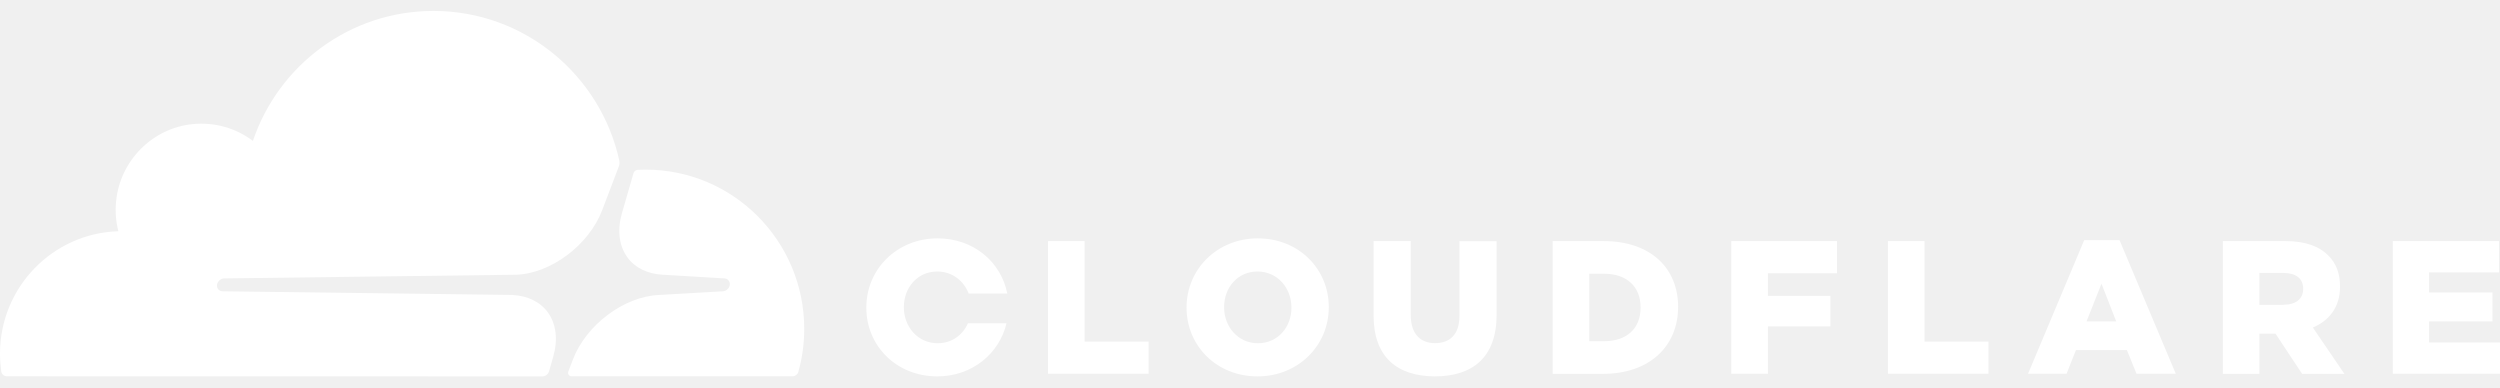
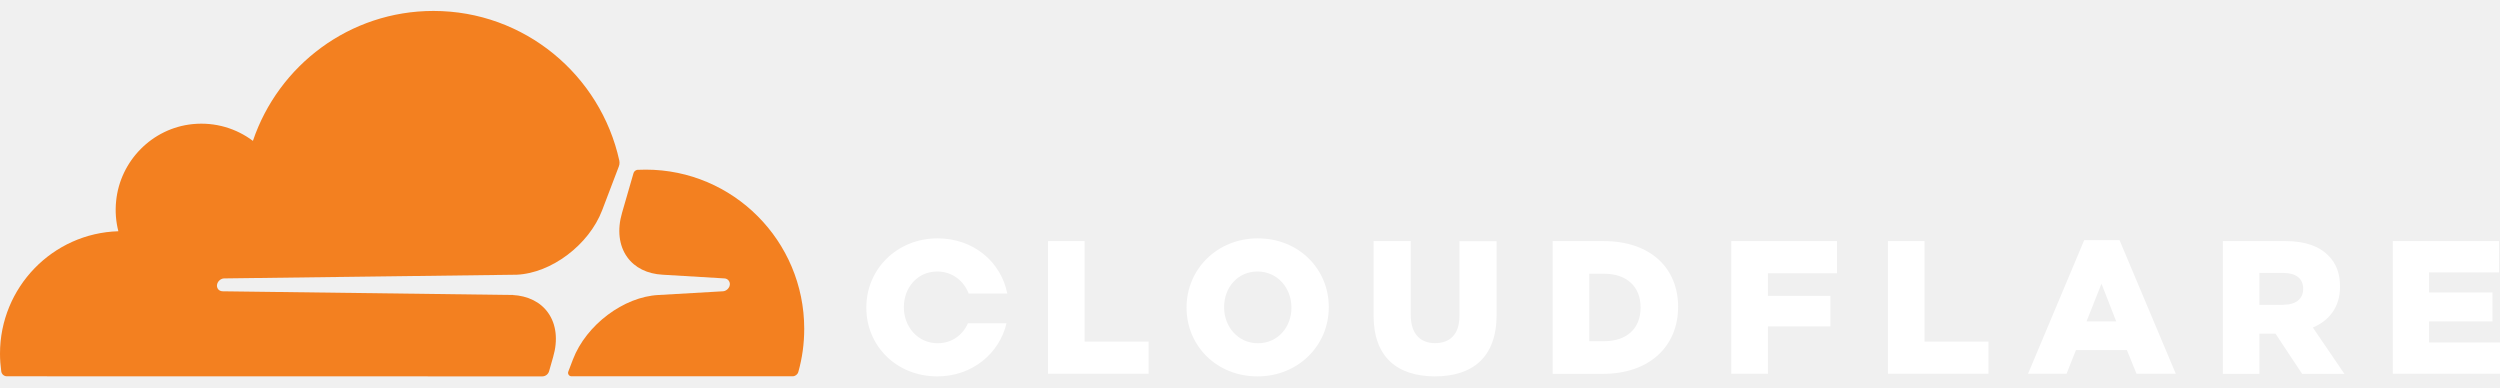
<svg xmlns="http://www.w3.org/2000/svg" width="213" height="33" viewBox="0 0 213 33" fill="none">
-   <path d="M46.782 31.628L47.13 30.407C47.551 28.962 47.394 27.616 46.691 26.637C46.047 25.731 44.972 25.2 43.666 25.133L18.953 24.818C18.787 24.809 18.647 24.735 18.564 24.61C18.482 24.485 18.457 24.319 18.515 24.162C18.597 23.921 18.837 23.73 19.085 23.721L44.022 23.406C46.981 23.273 50.179 20.856 51.303 17.916L52.725 14.179C52.767 14.079 52.783 13.971 52.783 13.863C52.783 13.805 52.775 13.747 52.767 13.689C51.163 6.388 44.675 0.932 36.93 0.932C29.789 0.932 23.722 5.566 21.548 12.003C20.143 10.948 18.349 10.383 16.415 10.574C12.985 10.915 10.233 13.689 9.894 17.135C9.803 18.032 9.877 18.888 10.084 19.702C4.488 19.868 0 24.477 0 30.133C0 30.648 0.041 31.146 0.107 31.645C0.141 31.885 0.347 32.06 0.587 32.06L46.204 32.068C46.212 32.068 46.212 32.068 46.22 32.068C46.477 32.06 46.708 31.885 46.782 31.628Z" fill="white" />
-   <path d="M55.014 14.453C54.783 14.453 54.56 14.461 54.328 14.469C54.287 14.469 54.254 14.478 54.221 14.494C54.105 14.536 54.006 14.636 53.973 14.76L52.998 18.132C52.576 19.577 52.733 20.922 53.436 21.902C54.081 22.808 55.155 23.339 56.461 23.406L61.726 23.721C61.883 23.73 62.015 23.804 62.098 23.929C62.189 24.054 62.206 24.22 62.156 24.378C62.073 24.618 61.834 24.809 61.586 24.818L56.114 25.133C53.147 25.274 49.94 27.683 48.815 30.623L48.419 31.661C48.344 31.852 48.485 32.051 48.675 32.06C48.683 32.06 48.683 32.06 48.691 32.06H67.528C67.752 32.06 67.95 31.91 68.016 31.694C68.347 30.523 68.52 29.294 68.52 28.015C68.52 20.532 62.47 14.453 55.014 14.453Z" fill="white" />
+   <path d="M46.782 31.628L47.13 30.407C47.551 28.962 47.394 27.616 46.691 26.637C46.047 25.731 44.972 25.2 43.666 25.133L18.953 24.818C18.787 24.809 18.647 24.735 18.564 24.61C18.482 24.485 18.457 24.319 18.515 24.162C18.597 23.921 18.837 23.73 19.085 23.721L44.022 23.406C46.981 23.273 50.179 20.856 51.303 17.916L52.725 14.179C52.767 14.079 52.783 13.971 52.783 13.863C52.783 13.805 52.775 13.747 52.767 13.689C51.163 6.388 44.675 0.932 36.93 0.932C29.789 0.932 23.722 5.566 21.548 12.003C20.143 10.948 18.349 10.383 16.415 10.574C12.985 10.915 10.233 13.689 9.894 17.135C9.803 18.032 9.877 18.888 10.084 19.702C4.488 19.868 0 24.477 0 30.133C0 30.648 0.041 31.146 0.107 31.645C0.141 31.885 0.347 32.06 0.587 32.06L46.204 32.068C46.212 32.068 46.212 32.068 46.22 32.068C46.477 32.06 46.708 31.885 46.782 31.628Z" fill="#F38020" />
+   <path d="M55.014 14.453C54.783 14.453 54.56 14.461 54.328 14.469C54.287 14.469 54.254 14.478 54.221 14.494C54.105 14.536 54.006 14.636 53.973 14.76L52.998 18.132C52.576 19.577 52.733 20.922 53.436 21.902C54.081 22.808 55.155 23.339 56.461 23.406L61.726 23.721C61.883 23.73 62.015 23.804 62.098 23.929C62.189 24.054 62.206 24.22 62.156 24.378C62.073 24.618 61.834 24.809 61.586 24.818L56.114 25.133C53.147 25.274 49.94 27.683 48.815 30.623L48.419 31.661C48.344 31.852 48.485 32.051 48.675 32.06C48.683 32.06 48.683 32.06 48.691 32.06H67.528C67.752 32.06 67.95 31.91 68.016 31.694C68.347 30.523 68.52 29.294 68.52 28.015C68.52 20.532 62.47 14.453 55.014 14.453Z" fill="#F38020" />
  <path d="M89.292 20.541H92.408V29.103H97.863V31.844H89.292V20.541Z" fill="white" />
  <path d="M101.095 26.221V26.188C101.095 22.941 103.698 20.308 107.17 20.308C110.641 20.308 113.212 22.907 113.212 26.155V26.188C113.212 29.435 110.608 32.068 107.137 32.068C103.665 32.068 101.095 29.469 101.095 26.221ZM110.03 26.221V26.188C110.03 24.56 108.856 23.132 107.137 23.132C105.434 23.132 104.293 24.519 104.293 26.155V26.188C104.293 27.816 105.467 29.244 107.17 29.244C108.889 29.244 110.03 27.857 110.03 26.221Z" fill="white" />
  <path d="M117.03 26.886V20.541H120.196V26.828C120.196 28.455 121.014 29.236 122.271 29.236C123.527 29.236 124.345 28.497 124.345 26.911V20.549H127.511V26.819C127.511 30.474 125.436 32.068 122.237 32.068C119.039 32.051 117.03 30.424 117.03 26.886Z" fill="white" />
  <path d="M132.288 20.541H136.627C140.645 20.541 142.975 22.866 142.975 26.13V26.163C142.975 29.427 140.611 31.852 136.561 31.852H132.288V20.541ZM136.677 29.07C138.545 29.07 139.777 28.04 139.777 26.213V26.18C139.777 24.369 138.537 23.323 136.677 23.323H135.404V29.07H136.677Z" fill="white" />
  <path d="M147.505 20.541H156.514V23.281H150.629V25.208H155.952V27.808H150.629V31.844H147.505V20.541Z" fill="white" />
  <path d="M160.854 20.541H163.97V29.103H169.417V31.844H160.854V20.541Z" fill="white" />
  <path d="M177.575 20.457H180.583L185.377 31.844H182.03L181.212 29.826H176.872L176.07 31.844H172.789L177.575 20.457ZM180.302 27.384L179.046 24.17L177.773 27.384H180.302Z" fill="white" />
  <path d="M189.386 20.541H194.709C196.428 20.541 197.618 20.997 198.37 21.77C199.032 22.417 199.37 23.29 199.37 24.402V24.436C199.37 26.163 198.453 27.309 197.056 27.907L199.742 31.852H196.139L193.874 28.43H192.502V31.852H189.386V20.541ZM194.56 25.964C195.618 25.964 196.23 25.449 196.23 24.627V24.593C196.23 23.705 195.585 23.256 194.543 23.256H192.502V25.972H194.56V25.964Z" fill="white" />
  <path d="M203.867 20.541H212.918V23.206H206.958V24.917H212.356V27.384H206.958V29.178H213V31.844H203.867V20.541Z" fill="white" />
  <path d="M82.465 27.55C82.026 28.538 81.109 29.244 79.886 29.244C78.183 29.244 77.009 27.824 77.009 26.188V26.155C77.009 24.527 78.15 23.132 79.853 23.132C81.134 23.132 82.117 23.929 82.531 25.009H85.82C85.291 22.318 82.944 20.308 79.886 20.308C76.414 20.308 73.811 22.941 73.811 26.188V26.221C73.811 29.469 76.381 32.068 79.853 32.068C82.82 32.068 85.142 30.133 85.754 27.542H82.465V27.55Z" fill="white" />
</svg>
